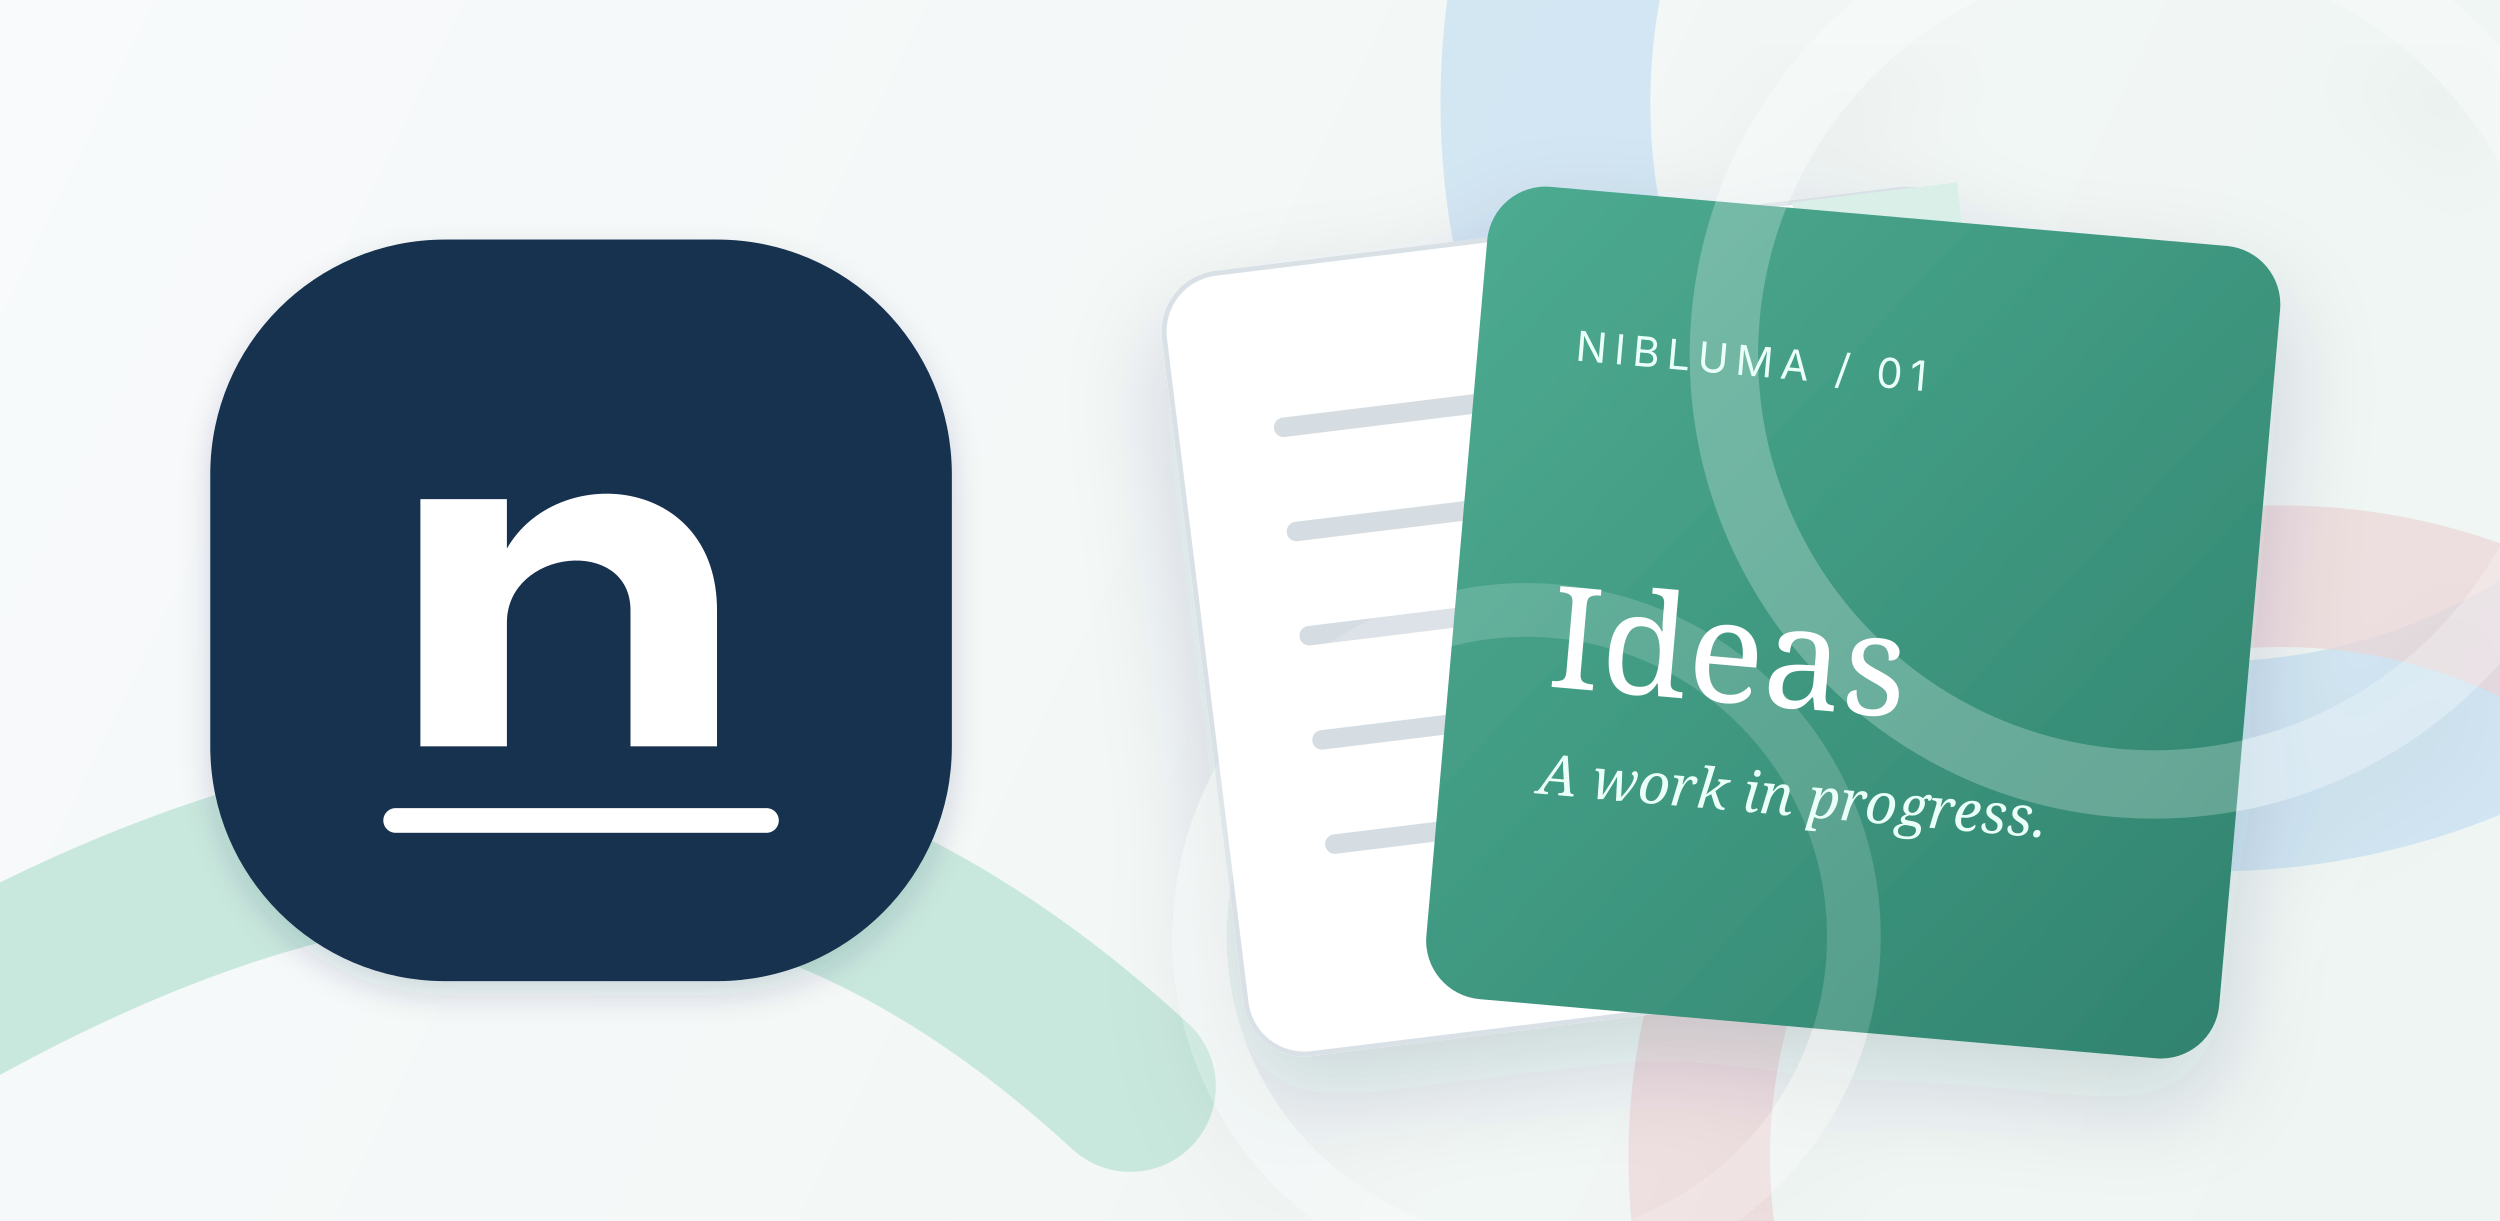
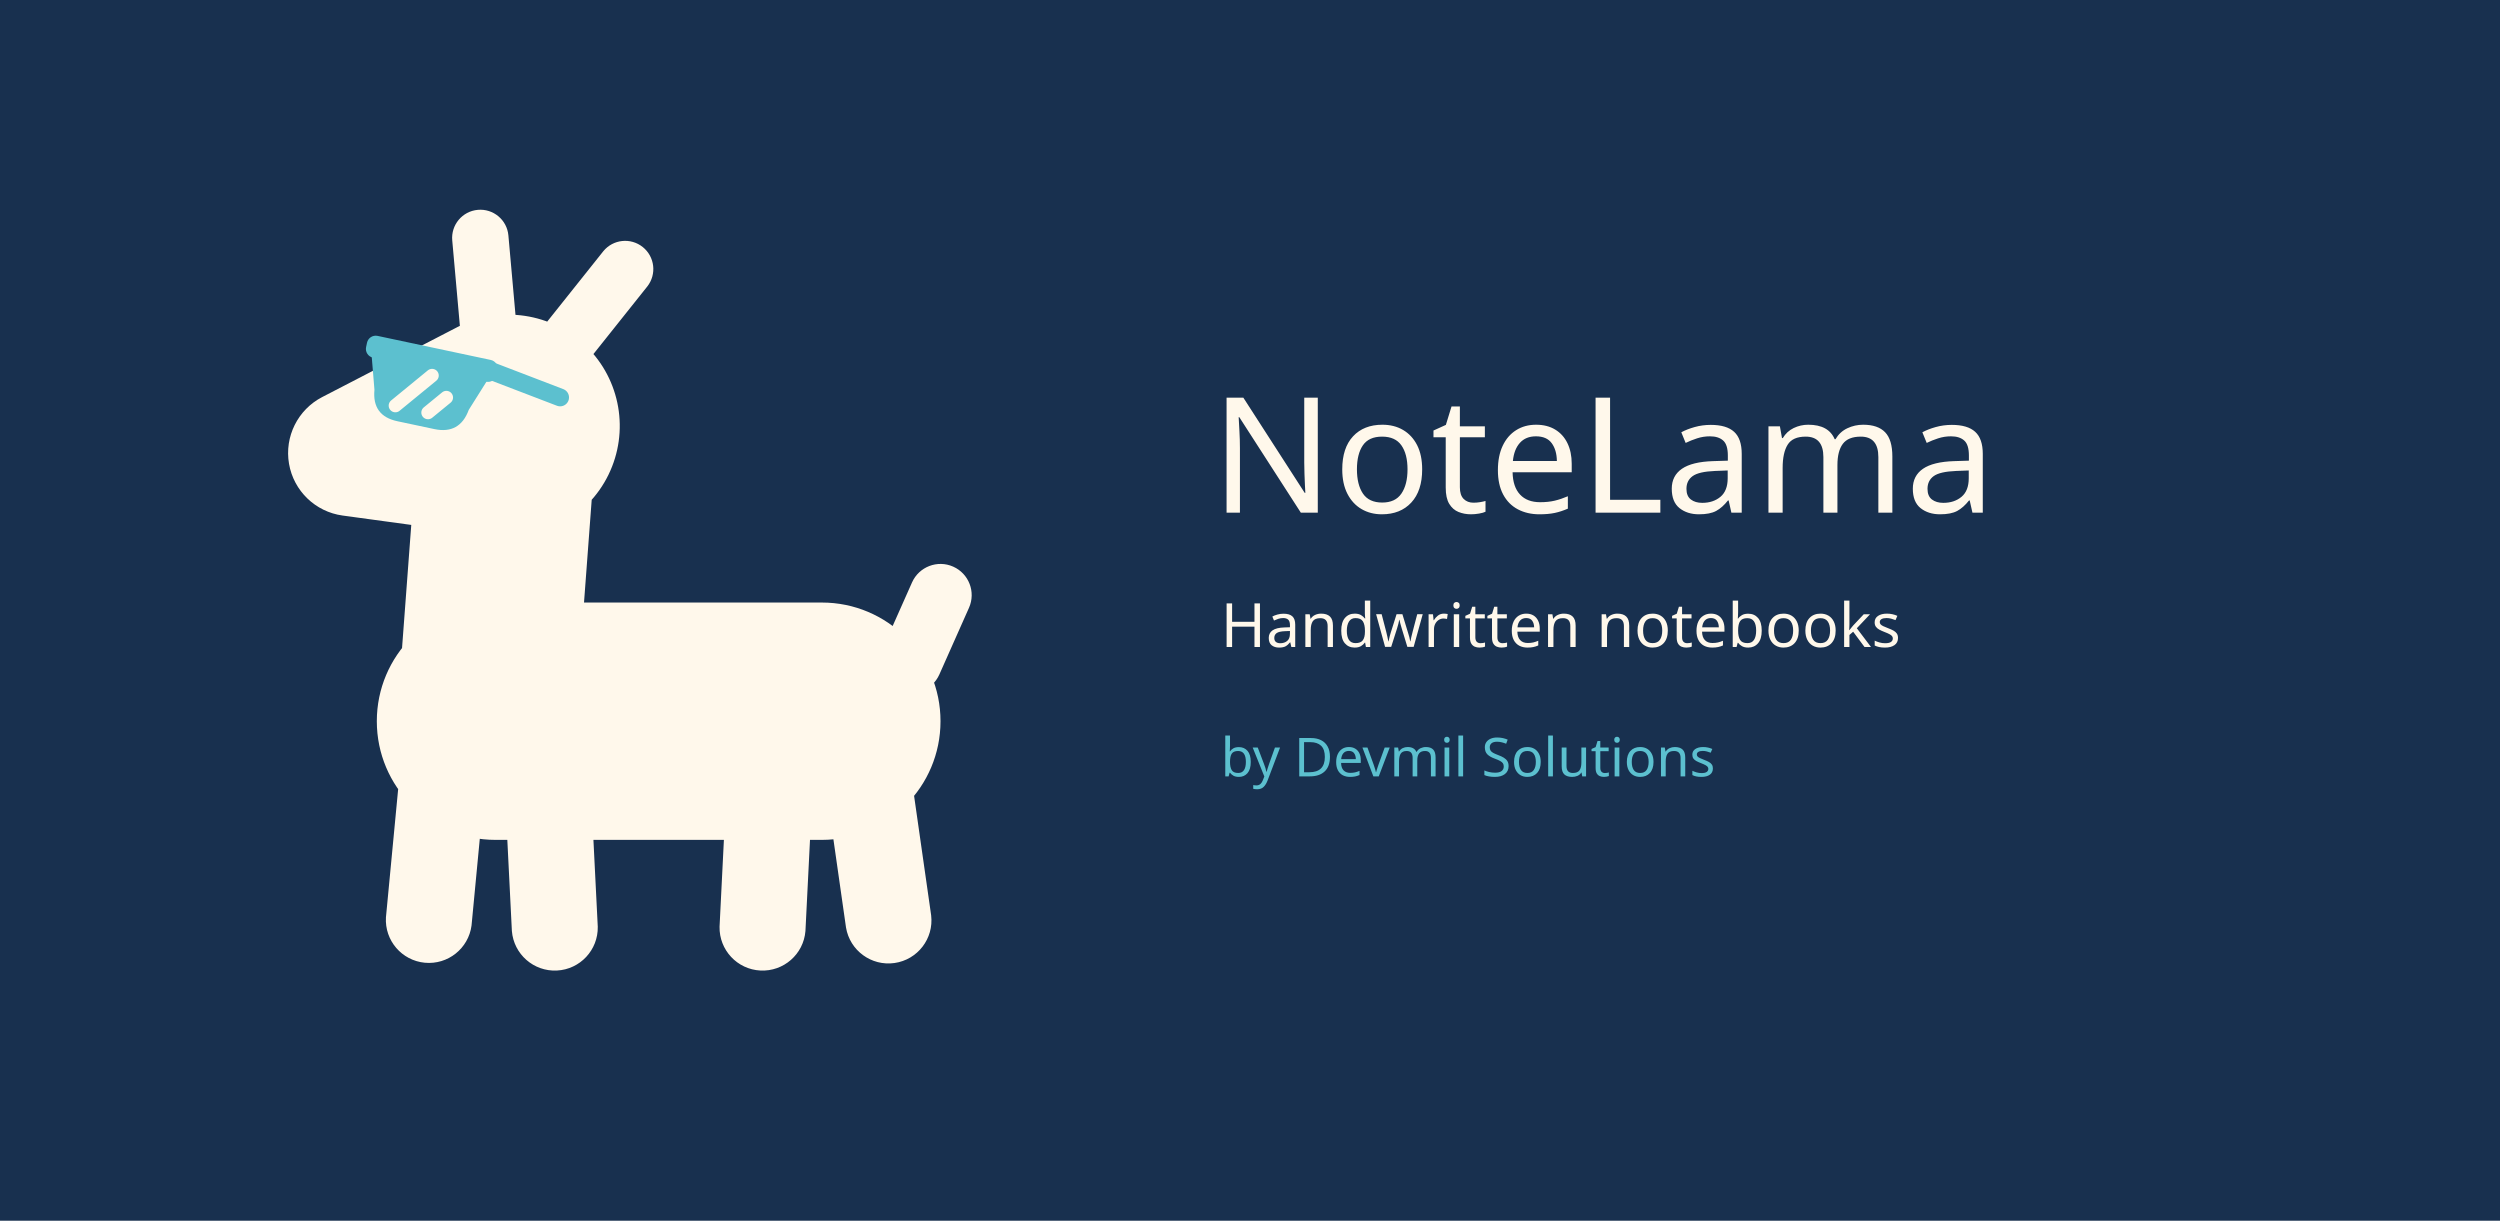
- <svg xmlns="http://www.w3.org/2000/svg" width="1024" height="500" viewBox="0 0 1024 500" role="img" aria-labelledby="title desc">
-   <defs>
-     <linearGradient id="background" x1="0" y1="0" x2="1024" y2="500" gradientUnits="userSpaceOnUse">
-       <stop stop-color="#f8fafb" />
-       <stop offset="1" stop-color="#eef5f2" />
-     </linearGradient>
-     <linearGradient id="jade" x1="456" y1="60" x2="936" y2="440" gradientUnits="userSpaceOnUse">
-       <stop stop-color="#55b69a" />
-       <stop offset="1" stop-color="#2f816d" />
-     </linearGradient>
-     <filter id="shadow" x="-30%" y="-30%" width="160%" height="180%">
-       <feDropShadow dx="0" dy="18" stdDeviation="20" flood-color="#18304f" flood-opacity=".16" />
-     </filter>
-   </defs>
-   <rect width="1024" height="500" fill="url(#background)" />
-   <circle cx="905" cy="42" r="272" fill="none" stroke="#b8d9f0" stroke-width="86" opacity=".55" />
-   <circle cx="934" cy="474" r="238" fill="none" stroke="#ecd5d7" stroke-width="58" opacity=".7" />
-   <path d="M-42 424C174 296 328 321 463 445" fill="none" stroke="#c9e8dd" stroke-width="70" stroke-linecap="round" />
-   <g transform="translate(76 88) scale(.3164062)" filter="url(#shadow)">
-     <rect x="32" y="32" width="960" height="960" rx="304" fill="#18304f" />
-     <path d="M304 688V368h112v64c64-112 272-96 272 80v176H576V512c0-96-160-80-160 16v160" fill="#fff" />
-     <path d="M272 784h480" fill="none" stroke="#fff" stroke-width="32" stroke-linecap="round" />
-   </g>
-   <g filter="url(#shadow)">
-     <g transform="rotate(-7 670 250)">
-       <rect x="492" y="92" width="330" height="322" rx="24" fill="#fff" stroke="#d9e1e6" stroke-width="2" />
-       <path d="M536 158h190M536 201h238M536 244h214M536 287h238M536 330h152" stroke="#d5dde2" stroke-width="8" stroke-linecap="round" />
-       <path d="M754 92h68v322h-68z" fill="#d9efe7" />
-     </g>
-     <g transform="rotate(5 759 256)">
-       <rect x="596" y="88" width="326" height="334" rx="24" fill="url(#jade)" />
-       <circle cx="872" cy="135" r="176" fill="none" stroke="#fff" stroke-width="28" opacity=".24" />
-       <circle cx="637" cy="395" r="134" fill="none" stroke="#fff" stroke-width="22" opacity=".16" />
-       <text x="636" y="158" fill="#eafff7" font-family="-apple-system, BlinkMacSystemFont, 'Segoe UI', sans-serif" font-size="17" letter-spacing="3">NIBLUMA / 01</text>
-       <text x="636" y="292" fill="#fff" font-family="Georgia, serif" font-size="58">Ideas</text>
-       <text x="636" y="336" fill="#eafff7" font-family="Georgia, serif" font-size="23" font-style="italic">A work in progress.</text>
+ <svg xmlns="http://www.w3.org/2000/svg" width="1024" height="500" viewBox="0 0 1024 500">
+   <rect width="1024" height="500" fill="#18304F" />
+   <g transform="translate(72 56) scale(3.1)">
+     <g transform="translate(60.0 60.0) scale(0.98) translate(-60.12 -50.42)">
+       <path fill="#FFF8EB" d="M44.95 16.05L43.74 2.5A3.8 3.8 0 0 0 36.17 3.18L37.38 16.72A3.8 3.8 0 0 0 44.95 16.05ZM54.12 19.86L62.48 9.37A3.8 3.8 0 0 0 56.54 4.63L48.18 15.12A3.8 3.8 0 0 0 54.12 19.86ZM21.39 40.27L41.74 43.05A15 15 0 1 0 36.87 14.86L18.63 24.3A8.5 8.5 0 0 0 21.39 40.27ZM31.11 35.32L29.03 63.1A12 12 0 0 0 52.97 64.9L55.05 37.11A12 12 0 0 0 31.11 35.32ZM42 84L86 84A16 16 0 0 0 86 52L42 52A16 16 0 0 0 42 84ZM101.84 61.71L105.84 52.71A4.2 4.2 0 0 0 98.16 49.29L94.16 58.29A4.2 4.2 0 0 0 101.84 61.71ZM29.23 73.45L27.23 94.45A5.8 5.8 0 0 0 38.77 95.55L40.77 74.55A5.8 5.8 0 0 0 29.23 73.45ZM43.21 76.29L44.21 96.29A5.8 5.8 0 0 0 55.79 95.71L54.79 75.71A5.8 5.8 0 0 0 43.21 76.29ZM73.21 75.71L72.21 95.71A5.8 5.8 0 0 0 83.79 96.29L84.79 76.29A5.8 5.8 0 0 0 73.21 75.71ZM86.26 74.82L89.26 95.82A5.8 5.8 0 0 0 100.74 94.18L97.74 73.18A5.8 5.8 0 0 0 86.26 74.82Z" />
+       <g transform="rotate(12 41 46) translate(0 -8)">
+         <path fill="#5CC0CF" d="M19.5 29H36.5L34.3 35Q33.8 38.5 30.3 38.5H25.2Q21.7 38.5 21.3 35Z" />
+         <rect x="19" y="27.8" width="18" height="3" rx="1.2" fill="#5CC0CF" />
+         <path d="M36.5 29.3L46 30.8" stroke="#5CC0CF" stroke-width="2.4" stroke-linecap="round" />
+         <path d="M24.5 36.5L28.5 31.5M29 36.5L31 34" stroke="#FFF8EB" stroke-width="1.8" stroke-linecap="round" />
+       </g>
    </g>
  </g>
+   <text x="496" y="210" fill="#FFF8EB" font-family="sans-serif" font-size="66">NoteLama</text>
+   <text x="500" y="265" fill="#FFF8EB" font-family="sans-serif" font-size="25">Handwritten notebooks</text>
+   <text x="500" y="318" fill="#5CC0CF" font-family="sans-serif" font-size="22">by Devmil Solutions</text>
</svg>
